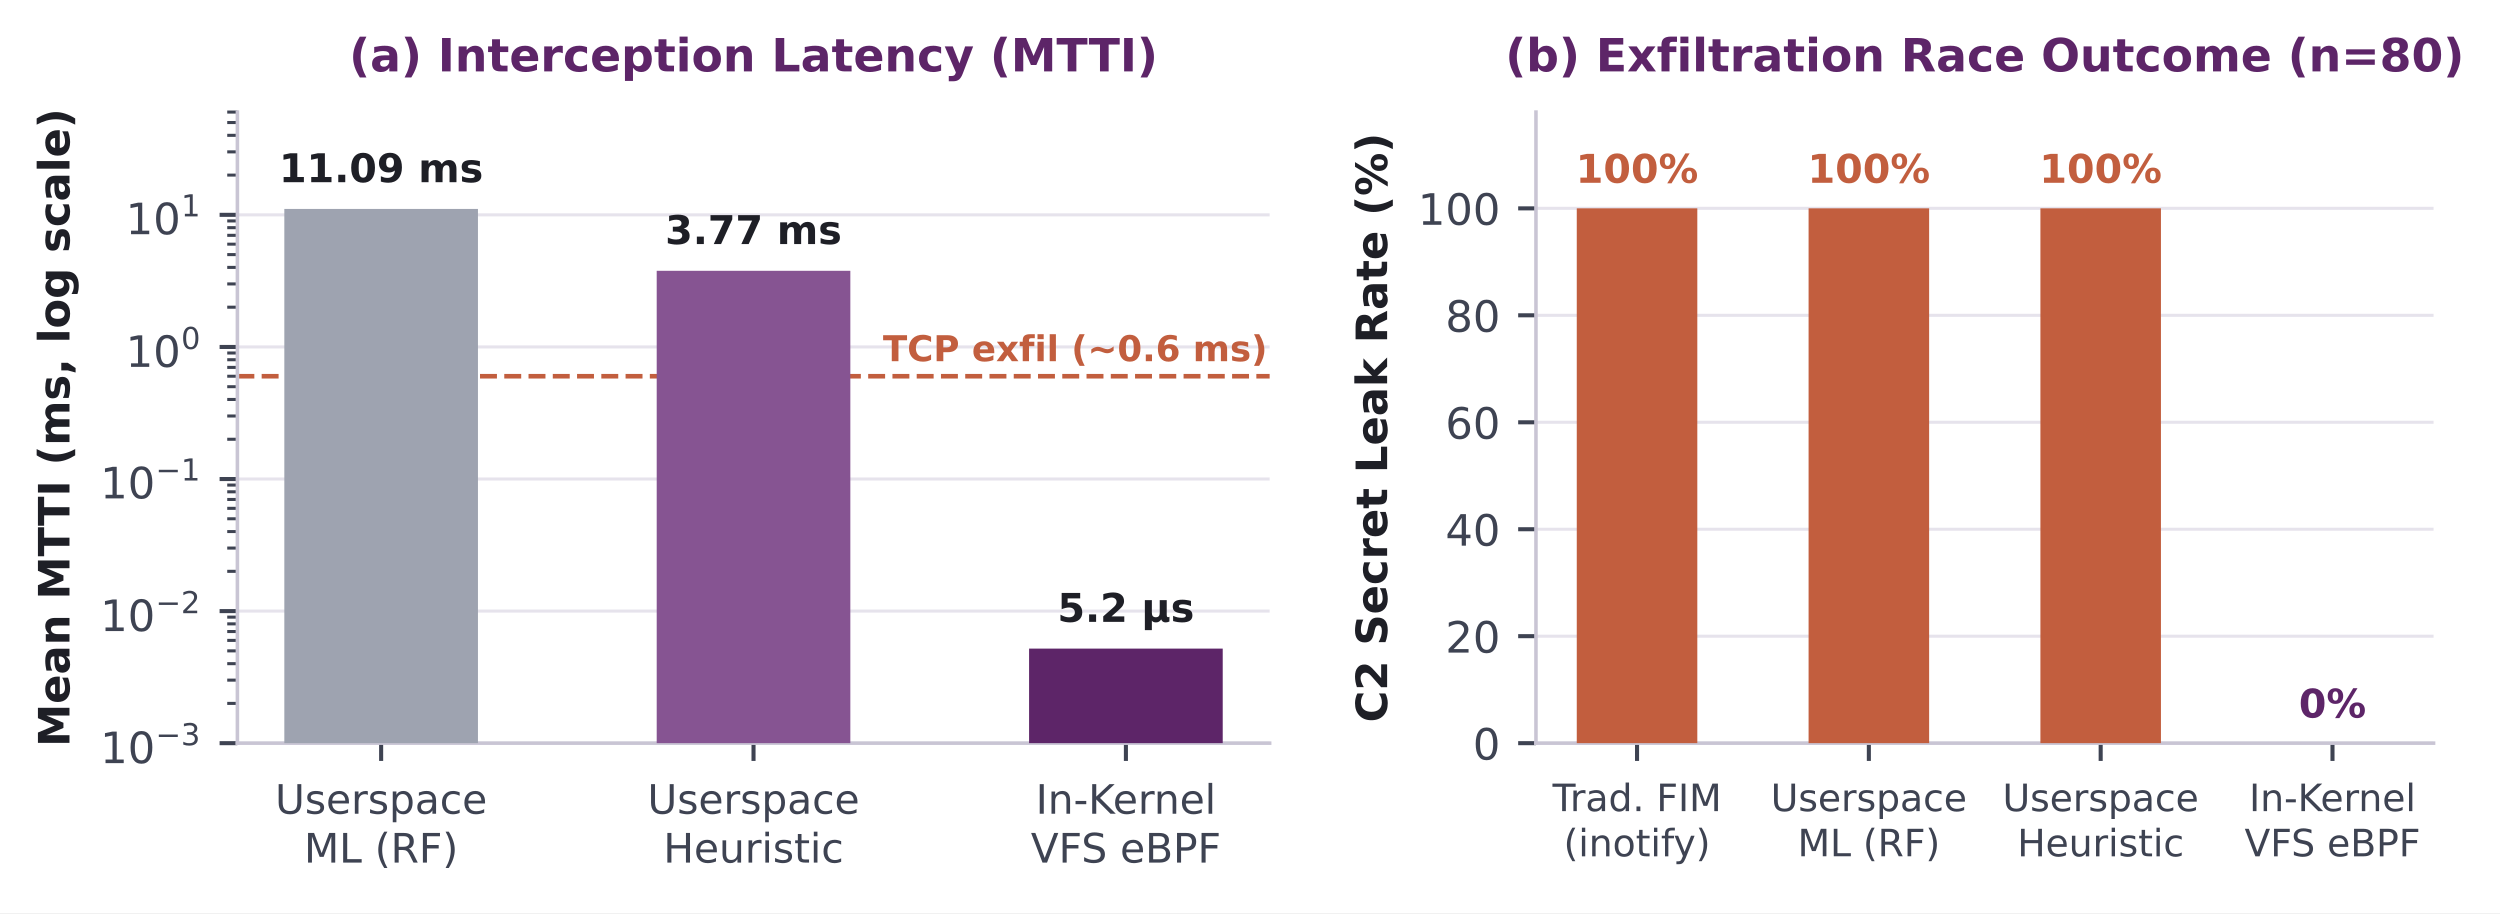
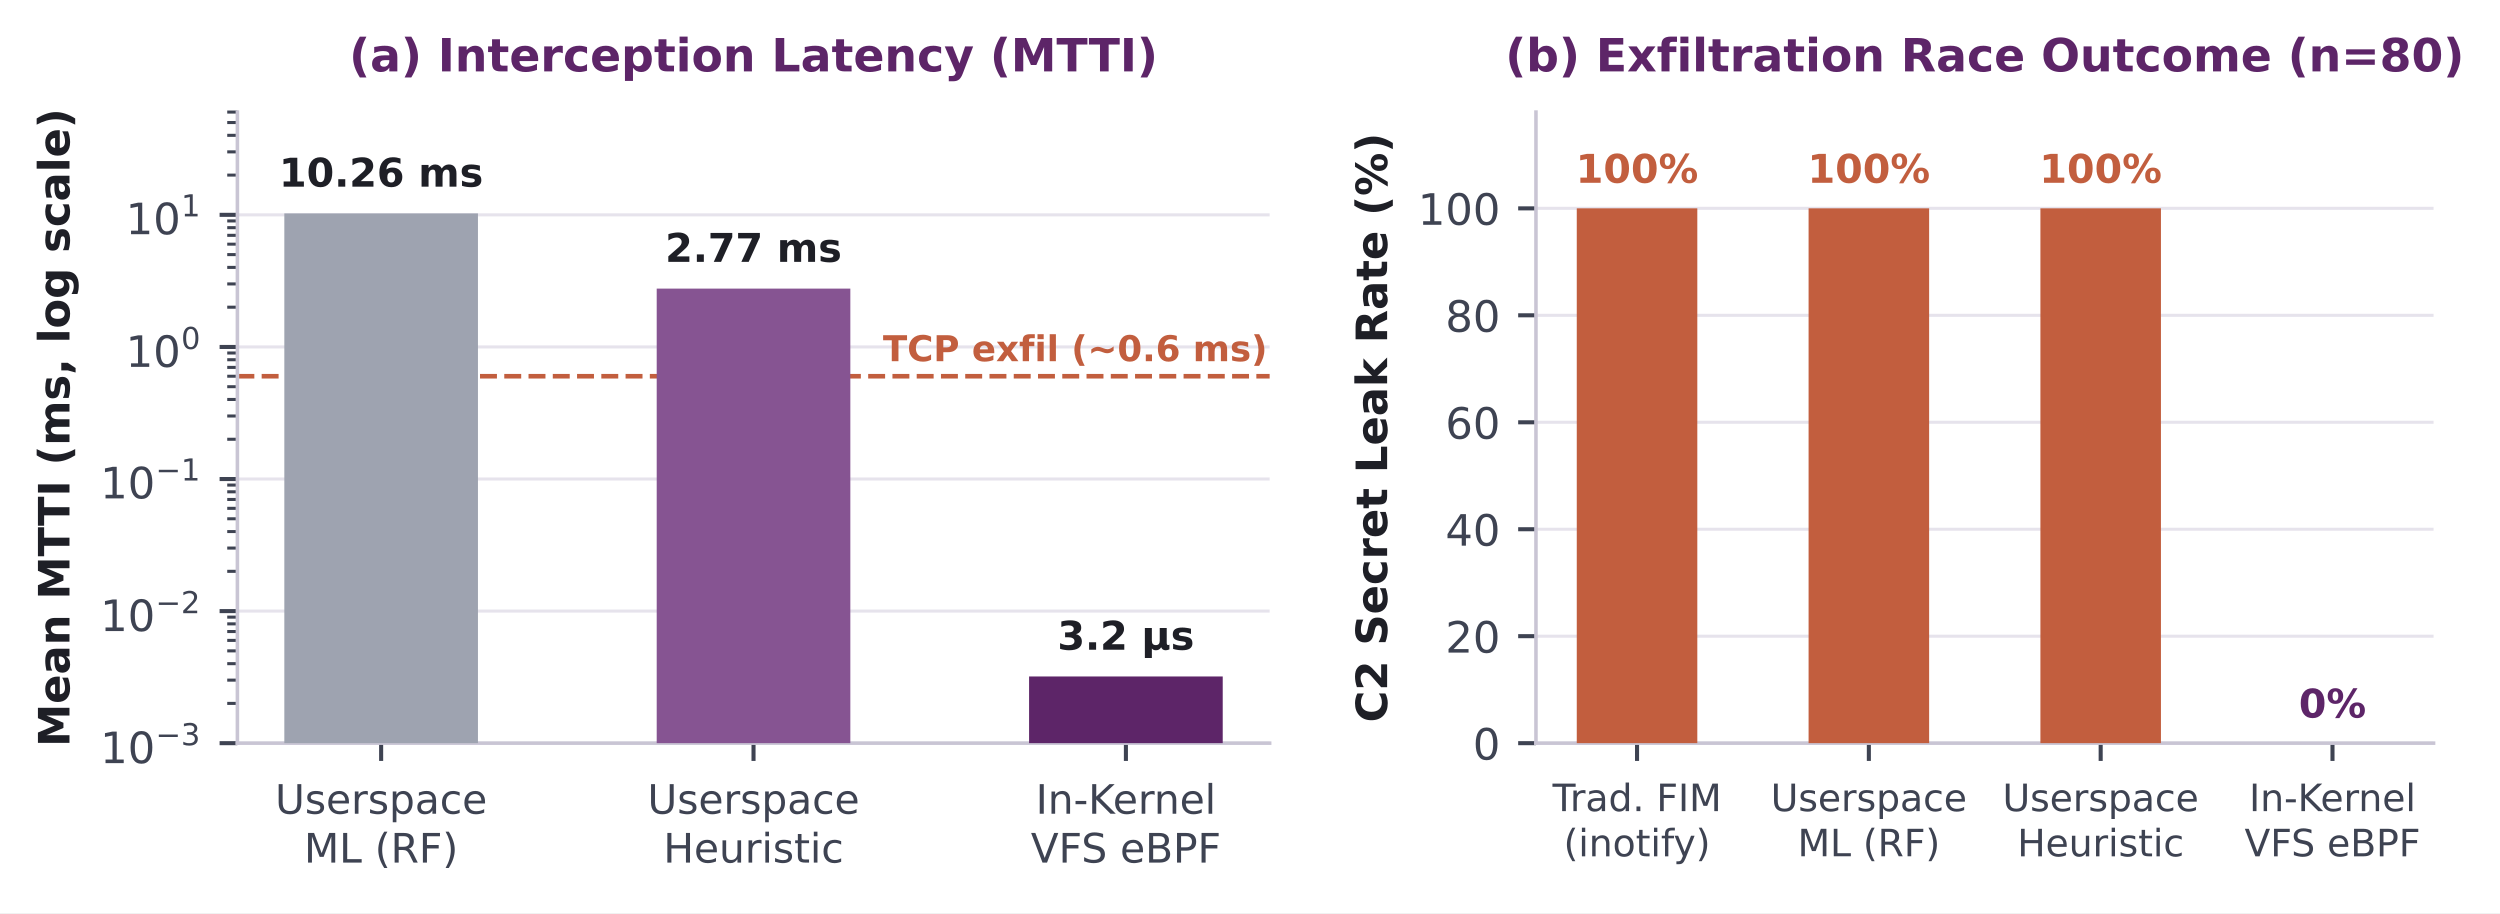
<svg xmlns="http://www.w3.org/2000/svg" xmlns:xlink="http://www.w3.org/1999/xlink" width="491.535pt" height="179.519pt" viewBox="0 0 491.535 179.519" version="1.1">
  <defs>
    <style type="text/css">*{stroke-linejoin: round; stroke-linecap: butt}</style>
  </defs>
  <g id="figure_1">
    <g id="patch_1">
      <path d="M -0 179.519  L 491.535 179.519  L 491.535 0  L -0 0  z " style="fill: #ffffff" />
    </g>
    <g id="axes_1">
      <g id="patch_2">
        <path d="M 46.676 146.115  L 249.63 146.115  L 249.63 22.039  L 46.676 22.039  z " style="fill: #ffffff" />
      </g>
      <g id="matplotlib.axis_1">
        <g id="xtick_1">
          <g id="line2d_1">
            <defs>
-               <path id="me26ea4a3df" d="M 0 0  L 0 3.5  " style="stroke: #3e4352; stroke-width: 0.8" />
+               <path id="m1c37a81f54" d="M 0 0  L 0 3.5  " style="stroke: #3e4352; stroke-width: 0.8" />
            </defs>
            <g>
-               <use xlink:href="#me26ea4a3df" x="74.937" y="146.115" style="fill: #3e4352; stroke: #3e4352; stroke-width: 0.8" />
+               <use xlink:href="#m1c37a81f54" x="74.937" y="146.115" style="fill: #3e4352; stroke: #3e4352; stroke-width: 0.8" />
            </g>
          </g>
          <g id="text_1">
            <text style="font-size: 8px; font-family: 'DejaVu Sans'; fill: #3e4352" transform="translate(54.08508 159.9944)">Userspace</text>
            <text style="font-size: 8px; font-family: 'DejaVu Sans'; fill: #3e4352" transform="translate(59.78446 169.5959)">ML (RF)</text>
          </g>
        </g>
        <g id="xtick_2">
          <g id="line2d_2">
            <g>
-               <use xlink:href="#me26ea4a3df" x="148.153" y="146.115" style="fill: #3e4352; stroke: #3e4352; stroke-width: 0.8" />
+               <use xlink:href="#m1c37a81f54" x="148.153" y="146.115" style="fill: #3e4352; stroke: #3e4352; stroke-width: 0.8" />
            </g>
          </g>
          <g id="text_2">
            <text style="font-size: 8px; font-family: 'DejaVu Sans'; fill: #3e4352" transform="translate(127.3009 159.9944)">Userspace</text>
            <text style="font-size: 8px; font-family: 'DejaVu Sans'; fill: #3e4352" transform="translate(130.4302 169.5966)">Heuristic</text>
          </g>
        </g>
        <g id="xtick_3">
          <g id="line2d_3">
            <g>
-               <use xlink:href="#me26ea4a3df" x="221.369" y="146.115" style="fill: #3e4352; stroke: #3e4352; stroke-width: 0.8" />
+               <use xlink:href="#m1c37a81f54" x="221.369" y="146.115" style="fill: #3e4352; stroke: #3e4352; stroke-width: 0.8" />
            </g>
          </g>
          <g id="text_3">
            <text style="font-size: 8px; font-family: 'DejaVu Sans'; fill: #3e4352" transform="translate(203.6435 159.995)">In-Kernel</text>
            <text style="font-size: 8px; font-family: 'DejaVu Sans'; fill: #3e4352" transform="translate(202.6729 169.5966)">VFS eBPF</text>
          </g>
        </g>
      </g>
      <g id="matplotlib.axis_2">
        <g id="ytick_1">
          <g id="line2d_4">
-             <path d="M 46.676 146.115  L 249.63 146.115  " clip-path="url(#p0a6e46127d)" style="fill: none; stroke: #e6e3ec; stroke-width: 0.6; stroke-linecap: square" />
+             <path d="M 46.676 146.115  L 249.63 146.115  " clip-path="url(#p69a0e4018b)" style="fill: none; stroke: #e6e3ec; stroke-width: 0.6; stroke-linecap: square" />
          </g>
          <g id="line2d_5">
            <defs>
-               <path id="m93974e4493" d="M 0 0  L -3.5 0  " style="stroke: #3e4352; stroke-width: 0.8" />
+               <path id="m535a4d85e0" d="M 0 0  L -3.5 0  " style="stroke: #3e4352; stroke-width: 0.8" />
            </defs>
            <g>
-               <use xlink:href="#m93974e4493" x="46.676" y="146.115" style="fill: #3e4352; stroke: #3e4352; stroke-width: 0.8" />
+               <use xlink:href="#m535a4d85e0" x="46.676" y="146.115" style="fill: #3e4352; stroke: #3e4352; stroke-width: 0.8" />
            </g>
          </g>
          <g id="text_4">
            <g style="fill: #3e4352" transform="translate(19.70066 150.1105)">
              <text>
                <tspan x="0" y="-0.071" style="font-size: 8.5px; font-family: 'DejaVu Sans'; fill: #3e4352">1</tspan>
                <tspan x="5.408" y="-0.071" style="font-size: 8.5px; font-family: 'DejaVu Sans'; fill: #3e4352">0</tspan>
                <tspan x="10.897" y="-3.581" style="font-size: 5.95px; font-family: 'DejaVu Sans'; fill: #3e4352">−</tspan>
                <tspan x="15.883" y="-3.581" style="font-size: 5.95px; font-family: 'DejaVu Sans'; fill: #3e4352">3</tspan>
              </text>
            </g>
          </g>
        </g>
        <g id="ytick_2">
          <g id="line2d_6">
-             <path d="M 46.676 120.148  L 249.63 120.148  " clip-path="url(#p0a6e46127d)" style="fill: none; stroke: #e6e3ec; stroke-width: 0.6; stroke-linecap: square" />
+             <path d="M 46.676 120.148  L 249.63 120.148  " clip-path="url(#p69a0e4018b)" style="fill: none; stroke: #e6e3ec; stroke-width: 0.6; stroke-linecap: square" />
          </g>
          <g id="line2d_7">
            <g>
-               <use xlink:href="#m93974e4493" x="46.676" y="120.148" style="fill: #3e4352; stroke: #3e4352; stroke-width: 0.8" />
+               <use xlink:href="#m535a4d85e0" x="46.676" y="120.148" style="fill: #3e4352; stroke: #3e4352; stroke-width: 0.8" />
            </g>
          </g>
          <g id="text_5">
            <g style="fill: #3e4352" transform="translate(19.70066 124.1429)">
              <text>
                <tspan x="0" y="-0.071" style="font-size: 8.5px; font-family: 'DejaVu Sans'; fill: #3e4352">1</tspan>
                <tspan x="5.408" y="-0.071" style="font-size: 8.5px; font-family: 'DejaVu Sans'; fill: #3e4352">0</tspan>
                <tspan x="10.897" y="-3.581" style="font-size: 5.95px; font-family: 'DejaVu Sans'; fill: #3e4352">−</tspan>
                <tspan x="15.883" y="-3.581" style="font-size: 5.95px; font-family: 'DejaVu Sans'; fill: #3e4352">2</tspan>
              </text>
            </g>
          </g>
        </g>
        <g id="ytick_3">
          <g id="line2d_8">
-             <path d="M 46.676 94.18  L 249.63 94.18  " clip-path="url(#p0a6e46127d)" style="fill: none; stroke: #e6e3ec; stroke-width: 0.6; stroke-linecap: square" />
+             <path d="M 46.676 94.18  L 249.63 94.18  " clip-path="url(#p69a0e4018b)" style="fill: none; stroke: #e6e3ec; stroke-width: 0.6; stroke-linecap: square" />
          </g>
          <g id="line2d_9">
            <g>
-               <use xlink:href="#m93974e4493" x="46.676" y="94.18" style="fill: #3e4352; stroke: #3e4352; stroke-width: 0.8" />
+               <use xlink:href="#m535a4d85e0" x="46.676" y="94.18" style="fill: #3e4352; stroke: #3e4352; stroke-width: 0.8" />
            </g>
          </g>
          <g id="text_6">
            <g style="fill: #3e4352" transform="translate(19.70066 98.13287)">
              <text>
                <tspan x="0" y="-0.147" style="font-size: 8.5px; font-family: 'DejaVu Sans'; fill: #3e4352">1</tspan>
                <tspan x="5.408" y="-0.147" style="font-size: 8.5px; font-family: 'DejaVu Sans'; fill: #3e4352">0</tspan>
                <tspan x="10.897" y="-3.658" style="font-size: 5.95px; font-family: 'DejaVu Sans'; fill: #3e4352">−</tspan>
                <tspan x="15.883" y="-3.658" style="font-size: 5.95px; font-family: 'DejaVu Sans'; fill: #3e4352">1</tspan>
              </text>
            </g>
          </g>
        </g>
        <g id="ytick_4">
          <g id="line2d_10">
-             <path d="M 46.676 68.213  L 249.63 68.213  " clip-path="url(#p0a6e46127d)" style="fill: none; stroke: #e6e3ec; stroke-width: 0.6; stroke-linecap: square" />
+             <path d="M 46.676 68.213  L 249.63 68.213  " clip-path="url(#p69a0e4018b)" style="fill: none; stroke: #e6e3ec; stroke-width: 0.6; stroke-linecap: square" />
          </g>
          <g id="line2d_11">
            <g>
-               <use xlink:href="#m93974e4493" x="46.676" y="68.213" style="fill: #3e4352; stroke: #3e4352; stroke-width: 0.8" />
+               <use xlink:href="#m535a4d85e0" x="46.676" y="68.213" style="fill: #3e4352; stroke: #3e4352; stroke-width: 0.8" />
            </g>
          </g>
          <g id="text_7">
            <g style="fill: #3e4352" transform="translate(24.71566 72.20782)">
              <text>
                <tspan x="0" y="-0.071" style="font-size: 8.5px; font-family: 'DejaVu Sans'; fill: #3e4352">1</tspan>
                <tspan x="5.408" y="-0.071" style="font-size: 8.5px; font-family: 'DejaVu Sans'; fill: #3e4352">0</tspan>
                <tspan x="10.897" y="-3.581" style="font-size: 5.95px; font-family: 'DejaVu Sans'; fill: #3e4352">0</tspan>
              </text>
            </g>
          </g>
        </g>
        <g id="ytick_5">
          <g id="line2d_12">
-             <path d="M 46.676 42.245  L 249.63 42.245  " clip-path="url(#p0a6e46127d)" style="fill: none; stroke: #e6e3ec; stroke-width: 0.6; stroke-linecap: square" />
+             <path d="M 46.676 42.245  L 249.63 42.245  " clip-path="url(#p69a0e4018b)" style="fill: none; stroke: #e6e3ec; stroke-width: 0.6; stroke-linecap: square" />
          </g>
          <g id="line2d_13">
            <g>
-               <use xlink:href="#m93974e4493" x="46.676" y="42.245" style="fill: #3e4352; stroke: #3e4352; stroke-width: 0.8" />
+               <use xlink:href="#m535a4d85e0" x="46.676" y="42.245" style="fill: #3e4352; stroke: #3e4352; stroke-width: 0.8" />
            </g>
          </g>
          <g id="text_8">
            <g style="fill: #3e4352" transform="translate(24.71566 46.19777)">
              <text>
                <tspan x="0" y="-0.147" style="font-size: 8.5px; font-family: 'DejaVu Sans'; fill: #3e4352">1</tspan>
                <tspan x="5.408" y="-0.147" style="font-size: 8.5px; font-family: 'DejaVu Sans'; fill: #3e4352">0</tspan>
                <tspan x="10.897" y="-3.658" style="font-size: 5.95px; font-family: 'DejaVu Sans'; fill: #3e4352">1</tspan>
              </text>
            </g>
          </g>
        </g>
        <g id="ytick_6">
          <g id="line2d_14">
            <defs>
-               <path id="m94778bf6dc" d="M 0 0  L -2 0  " style="stroke: #3e4352; stroke-width: 0.6" />
+               <path id="mda126b63cf" d="M 0 0  L -2 0  " style="stroke: #3e4352; stroke-width: 0.6" />
            </defs>
            <g>
-               <use xlink:href="#m94778bf6dc" x="46.676" y="138.298" style="fill: #3e4352; stroke: #3e4352; stroke-width: 0.6" />
+               <use xlink:href="#mda126b63cf" x="46.676" y="138.298" style="fill: #3e4352; stroke: #3e4352; stroke-width: 0.6" />
            </g>
          </g>
        </g>
        <g id="ytick_7">
          <g id="line2d_15">
            <g>
-               <use xlink:href="#m94778bf6dc" x="46.676" y="133.726" style="fill: #3e4352; stroke: #3e4352; stroke-width: 0.6" />
+               <use xlink:href="#mda126b63cf" x="46.676" y="133.726" style="fill: #3e4352; stroke: #3e4352; stroke-width: 0.6" />
            </g>
          </g>
        </g>
        <g id="ytick_8">
          <g id="line2d_16">
            <g>
-               <use xlink:href="#m94778bf6dc" x="46.676" y="130.481" style="fill: #3e4352; stroke: #3e4352; stroke-width: 0.6" />
+               <use xlink:href="#mda126b63cf" x="46.676" y="130.481" style="fill: #3e4352; stroke: #3e4352; stroke-width: 0.6" />
            </g>
          </g>
        </g>
        <g id="ytick_9">
          <g id="line2d_17">
            <g>
-               <use xlink:href="#m94778bf6dc" x="46.676" y="127.965" style="fill: #3e4352; stroke: #3e4352; stroke-width: 0.6" />
+               <use xlink:href="#mda126b63cf" x="46.676" y="127.965" style="fill: #3e4352; stroke: #3e4352; stroke-width: 0.6" />
            </g>
          </g>
        </g>
        <g id="ytick_10">
          <g id="line2d_18">
            <g>
-               <use xlink:href="#m94778bf6dc" x="46.676" y="125.909" style="fill: #3e4352; stroke: #3e4352; stroke-width: 0.6" />
+               <use xlink:href="#mda126b63cf" x="46.676" y="125.909" style="fill: #3e4352; stroke: #3e4352; stroke-width: 0.6" />
            </g>
          </g>
        </g>
        <g id="ytick_11">
          <g id="line2d_19">
            <g>
-               <use xlink:href="#m94778bf6dc" x="46.676" y="124.17" style="fill: #3e4352; stroke: #3e4352; stroke-width: 0.6" />
+               <use xlink:href="#mda126b63cf" x="46.676" y="124.17" style="fill: #3e4352; stroke: #3e4352; stroke-width: 0.6" />
            </g>
          </g>
        </g>
        <g id="ytick_12">
          <g id="line2d_20">
            <g>
-               <use xlink:href="#m94778bf6dc" x="46.676" y="122.664" style="fill: #3e4352; stroke: #3e4352; stroke-width: 0.6" />
+               <use xlink:href="#mda126b63cf" x="46.676" y="122.664" style="fill: #3e4352; stroke: #3e4352; stroke-width: 0.6" />
            </g>
          </g>
        </g>
        <g id="ytick_13">
          <g id="line2d_21">
            <g>
-               <use xlink:href="#m94778bf6dc" x="46.676" y="121.336" style="fill: #3e4352; stroke: #3e4352; stroke-width: 0.6" />
+               <use xlink:href="#mda126b63cf" x="46.676" y="121.336" style="fill: #3e4352; stroke: #3e4352; stroke-width: 0.6" />
            </g>
          </g>
        </g>
        <g id="ytick_14">
          <g id="line2d_22">
            <g>
-               <use xlink:href="#m94778bf6dc" x="46.676" y="112.331" style="fill: #3e4352; stroke: #3e4352; stroke-width: 0.6" />
+               <use xlink:href="#mda126b63cf" x="46.676" y="112.331" style="fill: #3e4352; stroke: #3e4352; stroke-width: 0.6" />
            </g>
          </g>
        </g>
        <g id="ytick_15">
          <g id="line2d_23">
            <g>
-               <use xlink:href="#m94778bf6dc" x="46.676" y="107.758" style="fill: #3e4352; stroke: #3e4352; stroke-width: 0.6" />
+               <use xlink:href="#mda126b63cf" x="46.676" y="107.758" style="fill: #3e4352; stroke: #3e4352; stroke-width: 0.6" />
            </g>
          </g>
        </g>
        <g id="ytick_16">
          <g id="line2d_24">
            <g>
-               <use xlink:href="#m94778bf6dc" x="46.676" y="104.514" style="fill: #3e4352; stroke: #3e4352; stroke-width: 0.6" />
+               <use xlink:href="#mda126b63cf" x="46.676" y="104.514" style="fill: #3e4352; stroke: #3e4352; stroke-width: 0.6" />
            </g>
          </g>
        </g>
        <g id="ytick_17">
          <g id="line2d_25">
            <g>
-               <use xlink:href="#m94778bf6dc" x="46.676" y="101.997" style="fill: #3e4352; stroke: #3e4352; stroke-width: 0.6" />
+               <use xlink:href="#mda126b63cf" x="46.676" y="101.997" style="fill: #3e4352; stroke: #3e4352; stroke-width: 0.6" />
            </g>
          </g>
        </g>
        <g id="ytick_18">
          <g id="line2d_26">
            <g>
-               <use xlink:href="#m94778bf6dc" x="46.676" y="99.941" style="fill: #3e4352; stroke: #3e4352; stroke-width: 0.6" />
+               <use xlink:href="#mda126b63cf" x="46.676" y="99.941" style="fill: #3e4352; stroke: #3e4352; stroke-width: 0.6" />
            </g>
          </g>
        </g>
        <g id="ytick_19">
          <g id="line2d_27">
            <g>
-               <use xlink:href="#m94778bf6dc" x="46.676" y="98.203" style="fill: #3e4352; stroke: #3e4352; stroke-width: 0.6" />
+               <use xlink:href="#mda126b63cf" x="46.676" y="98.203" style="fill: #3e4352; stroke: #3e4352; stroke-width: 0.6" />
            </g>
          </g>
        </g>
        <g id="ytick_20">
          <g id="line2d_28">
            <g>
-               <use xlink:href="#m94778bf6dc" x="46.676" y="96.697" style="fill: #3e4352; stroke: #3e4352; stroke-width: 0.6" />
+               <use xlink:href="#mda126b63cf" x="46.676" y="96.697" style="fill: #3e4352; stroke: #3e4352; stroke-width: 0.6" />
            </g>
          </g>
        </g>
        <g id="ytick_21">
          <g id="line2d_29">
            <g>
-               <use xlink:href="#m94778bf6dc" x="46.676" y="95.369" style="fill: #3e4352; stroke: #3e4352; stroke-width: 0.6" />
+               <use xlink:href="#mda126b63cf" x="46.676" y="95.369" style="fill: #3e4352; stroke: #3e4352; stroke-width: 0.6" />
            </g>
          </g>
        </g>
        <g id="ytick_22">
          <g id="line2d_30">
            <g>
-               <use xlink:href="#m94778bf6dc" x="46.676" y="86.363" style="fill: #3e4352; stroke: #3e4352; stroke-width: 0.6" />
+               <use xlink:href="#mda126b63cf" x="46.676" y="86.363" style="fill: #3e4352; stroke: #3e4352; stroke-width: 0.6" />
            </g>
          </g>
        </g>
        <g id="ytick_23">
          <g id="line2d_31">
            <g>
-               <use xlink:href="#m94778bf6dc" x="46.676" y="81.791" style="fill: #3e4352; stroke: #3e4352; stroke-width: 0.6" />
+               <use xlink:href="#mda126b63cf" x="46.676" y="81.791" style="fill: #3e4352; stroke: #3e4352; stroke-width: 0.6" />
            </g>
          </g>
        </g>
        <g id="ytick_24">
          <g id="line2d_32">
            <g>
-               <use xlink:href="#m94778bf6dc" x="46.676" y="78.546" style="fill: #3e4352; stroke: #3e4352; stroke-width: 0.6" />
+               <use xlink:href="#mda126b63cf" x="46.676" y="78.546" style="fill: #3e4352; stroke: #3e4352; stroke-width: 0.6" />
            </g>
          </g>
        </g>
        <g id="ytick_25">
          <g id="line2d_33">
            <g>
-               <use xlink:href="#m94778bf6dc" x="46.676" y="76.03" style="fill: #3e4352; stroke: #3e4352; stroke-width: 0.6" />
+               <use xlink:href="#mda126b63cf" x="46.676" y="76.03" style="fill: #3e4352; stroke: #3e4352; stroke-width: 0.6" />
            </g>
          </g>
        </g>
        <g id="ytick_26">
          <g id="line2d_34">
            <g>
-               <use xlink:href="#m94778bf6dc" x="46.676" y="73.974" style="fill: #3e4352; stroke: #3e4352; stroke-width: 0.6" />
+               <use xlink:href="#mda126b63cf" x="46.676" y="73.974" style="fill: #3e4352; stroke: #3e4352; stroke-width: 0.6" />
            </g>
          </g>
        </g>
        <g id="ytick_27">
          <g id="line2d_35">
            <g>
-               <use xlink:href="#m94778bf6dc" x="46.676" y="72.235" style="fill: #3e4352; stroke: #3e4352; stroke-width: 0.6" />
+               <use xlink:href="#mda126b63cf" x="46.676" y="72.235" style="fill: #3e4352; stroke: #3e4352; stroke-width: 0.6" />
            </g>
          </g>
        </g>
        <g id="ytick_28">
          <g id="line2d_36">
            <g>
-               <use xlink:href="#m94778bf6dc" x="46.676" y="70.729" style="fill: #3e4352; stroke: #3e4352; stroke-width: 0.6" />
+               <use xlink:href="#mda126b63cf" x="46.676" y="70.729" style="fill: #3e4352; stroke: #3e4352; stroke-width: 0.6" />
            </g>
          </g>
        </g>
        <g id="ytick_29">
          <g id="line2d_37">
            <g>
-               <use xlink:href="#m94778bf6dc" x="46.676" y="69.401" style="fill: #3e4352; stroke: #3e4352; stroke-width: 0.6" />
+               <use xlink:href="#mda126b63cf" x="46.676" y="69.401" style="fill: #3e4352; stroke: #3e4352; stroke-width: 0.6" />
            </g>
          </g>
        </g>
        <g id="ytick_30">
          <g id="line2d_38">
            <g>
-               <use xlink:href="#m94778bf6dc" x="46.676" y="60.396" style="fill: #3e4352; stroke: #3e4352; stroke-width: 0.6" />
+               <use xlink:href="#mda126b63cf" x="46.676" y="60.396" style="fill: #3e4352; stroke: #3e4352; stroke-width: 0.6" />
            </g>
          </g>
        </g>
        <g id="ytick_31">
          <g id="line2d_39">
            <g>
-               <use xlink:href="#m94778bf6dc" x="46.676" y="55.823" style="fill: #3e4352; stroke: #3e4352; stroke-width: 0.6" />
+               <use xlink:href="#mda126b63cf" x="46.676" y="55.823" style="fill: #3e4352; stroke: #3e4352; stroke-width: 0.6" />
            </g>
          </g>
        </g>
        <g id="ytick_32">
          <g id="line2d_40">
            <g>
-               <use xlink:href="#m94778bf6dc" x="46.676" y="52.579" style="fill: #3e4352; stroke: #3e4352; stroke-width: 0.6" />
+               <use xlink:href="#mda126b63cf" x="46.676" y="52.579" style="fill: #3e4352; stroke: #3e4352; stroke-width: 0.6" />
            </g>
          </g>
        </g>
        <g id="ytick_33">
          <g id="line2d_41">
            <g>
-               <use xlink:href="#m94778bf6dc" x="46.676" y="50.062" style="fill: #3e4352; stroke: #3e4352; stroke-width: 0.6" />
+               <use xlink:href="#mda126b63cf" x="46.676" y="50.062" style="fill: #3e4352; stroke: #3e4352; stroke-width: 0.6" />
            </g>
          </g>
        </g>
        <g id="ytick_34">
          <g id="line2d_42">
            <g>
-               <use xlink:href="#m94778bf6dc" x="46.676" y="48.006" style="fill: #3e4352; stroke: #3e4352; stroke-width: 0.6" />
+               <use xlink:href="#mda126b63cf" x="46.676" y="48.006" style="fill: #3e4352; stroke: #3e4352; stroke-width: 0.6" />
            </g>
          </g>
        </g>
        <g id="ytick_35">
          <g id="line2d_43">
            <g>
-               <use xlink:href="#m94778bf6dc" x="46.676" y="46.268" style="fill: #3e4352; stroke: #3e4352; stroke-width: 0.6" />
+               <use xlink:href="#mda126b63cf" x="46.676" y="46.268" style="fill: #3e4352; stroke: #3e4352; stroke-width: 0.6" />
            </g>
          </g>
        </g>
        <g id="ytick_36">
          <g id="line2d_44">
            <g>
-               <use xlink:href="#m94778bf6dc" x="46.676" y="44.762" style="fill: #3e4352; stroke: #3e4352; stroke-width: 0.6" />
+               <use xlink:href="#mda126b63cf" x="46.676" y="44.762" style="fill: #3e4352; stroke: #3e4352; stroke-width: 0.6" />
            </g>
          </g>
        </g>
        <g id="ytick_37">
          <g id="line2d_45">
            <g>
-               <use xlink:href="#m94778bf6dc" x="46.676" y="43.433" style="fill: #3e4352; stroke: #3e4352; stroke-width: 0.6" />
+               <use xlink:href="#mda126b63cf" x="46.676" y="43.433" style="fill: #3e4352; stroke: #3e4352; stroke-width: 0.6" />
            </g>
          </g>
        </g>
        <g id="ytick_38">
          <g id="line2d_46">
            <g>
-               <use xlink:href="#m94778bf6dc" x="46.676" y="34.428" style="fill: #3e4352; stroke: #3e4352; stroke-width: 0.6" />
+               <use xlink:href="#mda126b63cf" x="46.676" y="34.428" style="fill: #3e4352; stroke: #3e4352; stroke-width: 0.6" />
            </g>
          </g>
        </g>
        <g id="ytick_39">
          <g id="line2d_47">
            <g>
-               <use xlink:href="#m94778bf6dc" x="46.676" y="29.856" style="fill: #3e4352; stroke: #3e4352; stroke-width: 0.6" />
+               <use xlink:href="#mda126b63cf" x="46.676" y="29.856" style="fill: #3e4352; stroke: #3e4352; stroke-width: 0.6" />
            </g>
          </g>
        </g>
        <g id="ytick_40">
          <g id="line2d_48">
            <g>
-               <use xlink:href="#m94778bf6dc" x="46.676" y="26.611" style="fill: #3e4352; stroke: #3e4352; stroke-width: 0.6" />
+               <use xlink:href="#mda126b63cf" x="46.676" y="26.611" style="fill: #3e4352; stroke: #3e4352; stroke-width: 0.6" />
            </g>
          </g>
        </g>
        <g id="ytick_41">
          <g id="line2d_49">
            <g>
-               <use xlink:href="#m94778bf6dc" x="46.676" y="24.095" style="fill: #3e4352; stroke: #3e4352; stroke-width: 0.6" />
+               <use xlink:href="#mda126b63cf" x="46.676" y="24.095" style="fill: #3e4352; stroke: #3e4352; stroke-width: 0.6" />
            </g>
          </g>
        </g>
        <g id="ytick_42">
          <g id="line2d_50">
            <g>
-               <use xlink:href="#m94778bf6dc" x="46.676" y="22.039" style="fill: #3e4352; stroke: #3e4352; stroke-width: 0.6" />
+               <use xlink:href="#mda126b63cf" x="46.676" y="22.039" style="fill: #3e4352; stroke: #3e4352; stroke-width: 0.6" />
            </g>
          </g>
        </g>
        <g id="text_9">
          <text style="font-weight: 700; font-size: 8.5px; font-family: 'DejaVu Sans'; text-anchor: middle; fill: #1e1f26" x="13.659" y="84.077" transform="rotate(-90 13.65867 84.07703)">Mean MTTI (ms, log scale)</text>
        </g>
      </g>
      <g id="line2d_51">
-         <path d="M 46.676 73.974  L 249.63 73.974  " clip-path="url(#p0a6e46127d)" style="fill: none; stroke-dasharray: 3.33,1.44; stroke-dashoffset: 0; stroke: #c25e3e; stroke-width: 0.9" />
+         <path d="M 46.676 73.974  L 249.63 73.974  " clip-path="url(#p69a0e4018b)" style="fill: none; stroke-dasharray: 3.33,1.44; stroke-dashoffset: 0; stroke: #c25e3e; stroke-width: 0.9" />
      </g>
      <g id="patch_3">
        <path d="M 46.676 146.115  L 46.676 22.039  " style="fill: none; stroke: #c9c5d4; stroke-width: 0.7; stroke-linejoin: miter; stroke-linecap: square" />
      </g>
      <g id="patch_4">
        <path d="M 46.676 146.115  L 249.63 146.115  " style="fill: none; stroke: #c9c5d4; stroke-width: 0.7; stroke-linejoin: miter; stroke-linecap: square" />
      </g>
      <g id="patch_5">
-         <path d="M 55.901 26035.761  L 93.973 26035.761  L 93.973 41.079  L 55.901 41.079  z " clip-path="url(#p0a6e46127d)" style="fill: #9ea3b0" />
+         <path d="M 55.901 26035.761  L 93.973 26035.761  L 93.973 41.957  L 55.901 41.957  z " clip-path="url(#p69a0e4018b)" style="fill: #9ea3b0" />
      </g>
      <g id="patch_6">
-         <path d="M 129.117 26035.761  L 167.189 26035.761  L 167.189 53.244  L 129.117 53.244  z " clip-path="url(#p0a6e46127d)" style="fill: #865492" />
+         <path d="M 129.117 26035.761  L 167.189 26035.761  L 167.189 56.741  L 129.117 56.741  z " clip-path="url(#p69a0e4018b)" style="fill: #865492" />
      </g>
      <g id="patch_7">
-         <path d="M 202.332 26035.761  L 240.405 26035.761  L 240.405 127.523  L 202.332 127.523  z " clip-path="url(#p0a6e46127d)" style="fill: #5d2568" />
+         <path d="M 202.332 26035.761  L 240.405 26035.761  L 240.405 132.998  L 202.332 132.998  z " clip-path="url(#p69a0e4018b)" style="fill: #5d2568" />
      </g>
      <g id="text_10">
        <text style="font-weight: 700; font-size: 7px; font-family: 'DejaVu Sans'; text-anchor: end; fill: #c25e3e" x="249.191" y="71.015" transform="rotate(-0 249.1905 71.01486)">TCP exfil (~0.6 ms)</text>
      </g>
      <g id="text_11">
-         <text style="font-weight: 700; font-size: 7.8px; font-family: 'DejaVu Sans'; text-anchor: middle; fill: #1e1f26" x="74.937" y="35.821" transform="rotate(-0 74.93696 35.82115)">11.09 ms</text>
+         <text style="font-weight: 700; font-size: 7.8px; font-family: 'DejaVu Sans'; text-anchor: middle; fill: #1e1f26" x="74.937" y="36.699" transform="rotate(-0 74.93696 36.69918)">10.26 ms</text>
      </g>
      <g id="text_12">
-         <text style="font-weight: 700; font-size: 7.8px; font-family: 'DejaVu Sans'; text-anchor: middle; fill: #1e1f26" x="148.153" y="47.986" transform="rotate(-0 148.1527 47.98598)">3.77 ms</text>
+         <text style="font-weight: 700; font-size: 7.8px; font-family: 'DejaVu Sans'; text-anchor: middle; fill: #1e1f26" x="148.153" y="51.483" transform="rotate(-0 148.1527 51.48318)">2.77 ms</text>
      </g>
      <g id="text_13">
-         <text style="font-weight: 700; font-size: 7.8px; font-family: 'DejaVu Sans'; text-anchor: middle; fill: #1e1f26" x="221.369" y="122.264" transform="rotate(-0 221.3685 122.2643)">5.2 µs</text>
+         <text style="font-weight: 700; font-size: 7.8px; font-family: 'DejaVu Sans'; text-anchor: middle; fill: #1e1f26" x="221.369" y="127.74" transform="rotate(-0 221.3685 127.7397)">3.2 µs</text>
      </g>
      <g id="text_14">
        <text style="font-weight: 700; font-size: 9px; font-family: 'DejaVu Sans'; text-anchor: middle; fill: #5d2568" x="148.153" y="14.039" transform="rotate(-0 148.1527 14.03859)">(a) Interception Latency (MTTI)</text>
      </g>
    </g>
    <g id="axes_2">
      <g id="patch_8">
        <path d="M 301.992 146.115  L 478.474 146.115  L 478.474 22.039  L 301.992 22.039  z " style="fill: #ffffff" />
      </g>
      <g id="matplotlib.axis_3">
        <g id="xtick_4">
          <g id="line2d_52">
            <g>
-               <use xlink:href="#me26ea4a3df" x="321.864" y="146.115" style="fill: #3e4352; stroke: #3e4352; stroke-width: 0.8" />
+               <use xlink:href="#m1c37a81f54" x="321.864" y="146.115" style="fill: #3e4352; stroke: #3e4352; stroke-width: 0.8" />
            </g>
          </g>
          <g id="text_15">
            <text style="font-size: 7.4px; font-family: 'DejaVu Sans'; fill: #3e4352" transform="translate(305.2472 159.479)">Trad. FIM</text>
            <text style="font-size: 7.4px; font-family: 'DejaVu Sans'; fill: #3e4352" transform="translate(307.4342 168.3611)">(inotify)</text>
          </g>
        </g>
        <g id="xtick_5">
          <g id="line2d_53">
            <g>
-               <use xlink:href="#me26ea4a3df" x="367.443" y="146.115" style="fill: #3e4352; stroke: #3e4352; stroke-width: 0.8" />
+               <use xlink:href="#m1c37a81f54" x="367.443" y="146.115" style="fill: #3e4352; stroke: #3e4352; stroke-width: 0.8" />
            </g>
          </g>
          <g id="text_16">
            <text style="font-size: 7.4px; font-family: 'DejaVu Sans'; fill: #3e4352" transform="translate(348.1553 159.4785)">Userspace</text>
            <text style="font-size: 7.4px; font-family: 'DejaVu Sans'; fill: #3e4352" transform="translate(353.4272 168.3599)">ML (RF)</text>
          </g>
        </g>
        <g id="xtick_6">
          <g id="line2d_54">
            <g>
-               <use xlink:href="#me26ea4a3df" x="413.022" y="146.115" style="fill: #3e4352; stroke: #3e4352; stroke-width: 0.8" />
+               <use xlink:href="#m1c37a81f54" x="413.022" y="146.115" style="fill: #3e4352; stroke: #3e4352; stroke-width: 0.8" />
            </g>
          </g>
          <g id="text_17">
            <text style="font-size: 7.4px; font-family: 'DejaVu Sans'; fill: #3e4352" transform="translate(393.7343 159.4785)">Userspace</text>
            <text style="font-size: 7.4px; font-family: 'DejaVu Sans'; fill: #3e4352" transform="translate(396.6289 168.3605)">Heuristic</text>
          </g>
        </g>
        <g id="xtick_7">
          <g id="line2d_55">
            <g>
-               <use xlink:href="#me26ea4a3df" x="458.601" y="146.115" style="fill: #3e4352; stroke: #3e4352; stroke-width: 0.8" />
+               <use xlink:href="#m1c37a81f54" x="458.601" y="146.115" style="fill: #3e4352; stroke: #3e4352; stroke-width: 0.8" />
            </g>
          </g>
          <g id="text_18">
            <text style="font-size: 7.4px; font-family: 'DejaVu Sans'; fill: #3e4352" transform="translate(442.2056 159.479)">In-Kernel</text>
            <text style="font-size: 7.4px; font-family: 'DejaVu Sans'; fill: #3e4352" transform="translate(441.3078 168.3605)">VFS eBPF</text>
          </g>
        </g>
      </g>
      <g id="matplotlib.axis_4">
        <g id="ytick_43">
          <g id="line2d_56">
-             <path d="M 301.992 146.115  L 478.474 146.115  " clip-path="url(#p5fd85ec082)" style="fill: none; stroke: #e6e3ec; stroke-width: 0.6; stroke-linecap: square" />
+             <path d="M 301.992 146.115  L 478.474 146.115  " clip-path="url(#p300bff9e97)" style="fill: none; stroke: #e6e3ec; stroke-width: 0.6; stroke-linecap: square" />
          </g>
          <g id="line2d_57">
            <g>
-               <use xlink:href="#m93974e4493" x="301.992" y="146.115" style="fill: #3e4352; stroke: #3e4352; stroke-width: 0.8" />
+               <use xlink:href="#m535a4d85e0" x="301.992" y="146.115" style="fill: #3e4352; stroke: #3e4352; stroke-width: 0.8" />
            </g>
          </g>
          <g id="text_19">
            <text style="font-size: 8.5px; font-family: 'DejaVu Sans'; text-anchor: end; fill: #3e4352" x="294.992" y="149.344" transform="rotate(-0 294.9918 149.3445)">0</text>
          </g>
        </g>
        <g id="ytick_44">
          <g id="line2d_58">
-             <path d="M 301.992 125.085  L 478.474 125.085  " clip-path="url(#p5fd85ec082)" style="fill: none; stroke: #e6e3ec; stroke-width: 0.6; stroke-linecap: square" />
+             <path d="M 301.992 125.085  L 478.474 125.085  " clip-path="url(#p300bff9e97)" style="fill: none; stroke: #e6e3ec; stroke-width: 0.6; stroke-linecap: square" />
          </g>
          <g id="line2d_59">
            <g>
-               <use xlink:href="#m93974e4493" x="301.992" y="125.085" style="fill: #3e4352; stroke: #3e4352; stroke-width: 0.8" />
+               <use xlink:href="#m535a4d85e0" x="301.992" y="125.085" style="fill: #3e4352; stroke: #3e4352; stroke-width: 0.8" />
            </g>
          </g>
          <g id="text_20">
            <text style="font-size: 8.5px; font-family: 'DejaVu Sans'; text-anchor: end; fill: #3e4352" x="294.992" y="128.314" transform="rotate(-0 294.9918 128.3145)">20</text>
          </g>
        </g>
        <g id="ytick_45">
          <g id="line2d_60">
-             <path d="M 301.992 104.056  L 478.474 104.056  " clip-path="url(#p5fd85ec082)" style="fill: none; stroke: #e6e3ec; stroke-width: 0.6; stroke-linecap: square" />
+             <path d="M 301.992 104.056  L 478.474 104.056  " clip-path="url(#p300bff9e97)" style="fill: none; stroke: #e6e3ec; stroke-width: 0.6; stroke-linecap: square" />
          </g>
          <g id="line2d_61">
            <g>
-               <use xlink:href="#m93974e4493" x="301.992" y="104.056" style="fill: #3e4352; stroke: #3e4352; stroke-width: 0.8" />
+               <use xlink:href="#m535a4d85e0" x="301.992" y="104.056" style="fill: #3e4352; stroke: #3e4352; stroke-width: 0.8" />
            </g>
          </g>
          <g id="text_21">
            <text style="font-size: 8.5px; font-family: 'DejaVu Sans'; text-anchor: end; fill: #3e4352" x="294.992" y="107.285" transform="rotate(-0 294.9918 107.2845)">40</text>
          </g>
        </g>
        <g id="ytick_46">
          <g id="line2d_62">
-             <path d="M 301.992 83.026  L 478.474 83.026  " clip-path="url(#p5fd85ec082)" style="fill: none; stroke: #e6e3ec; stroke-width: 0.6; stroke-linecap: square" />
+             <path d="M 301.992 83.026  L 478.474 83.026  " clip-path="url(#p300bff9e97)" style="fill: none; stroke: #e6e3ec; stroke-width: 0.6; stroke-linecap: square" />
          </g>
          <g id="line2d_63">
            <g>
-               <use xlink:href="#m93974e4493" x="301.992" y="83.026" style="fill: #3e4352; stroke: #3e4352; stroke-width: 0.8" />
+               <use xlink:href="#m535a4d85e0" x="301.992" y="83.026" style="fill: #3e4352; stroke: #3e4352; stroke-width: 0.8" />
            </g>
          </g>
          <g id="text_22">
            <text style="font-size: 8.5px; font-family: 'DejaVu Sans'; text-anchor: end; fill: #3e4352" x="294.992" y="86.255" transform="rotate(-0 294.9918 86.25454)">60</text>
          </g>
        </g>
        <g id="ytick_47">
          <g id="line2d_64">
-             <path d="M 301.992 61.996  L 478.474 61.996  " clip-path="url(#p5fd85ec082)" style="fill: none; stroke: #e6e3ec; stroke-width: 0.6; stroke-linecap: square" />
+             <path d="M 301.992 61.996  L 478.474 61.996  " clip-path="url(#p300bff9e97)" style="fill: none; stroke: #e6e3ec; stroke-width: 0.6; stroke-linecap: square" />
          </g>
          <g id="line2d_65">
            <g>
-               <use xlink:href="#m93974e4493" x="301.992" y="61.996" style="fill: #3e4352; stroke: #3e4352; stroke-width: 0.8" />
+               <use xlink:href="#m535a4d85e0" x="301.992" y="61.996" style="fill: #3e4352; stroke: #3e4352; stroke-width: 0.8" />
            </g>
          </g>
          <g id="text_23">
            <text style="font-size: 8.5px; font-family: 'DejaVu Sans'; text-anchor: end; fill: #3e4352" x="294.992" y="65.225" transform="rotate(-0 294.9918 65.22456)">80</text>
          </g>
        </g>
        <g id="ytick_48">
          <g id="line2d_66">
-             <path d="M 301.992 40.966  L 478.474 40.966  " clip-path="url(#p5fd85ec082)" style="fill: none; stroke: #e6e3ec; stroke-width: 0.6; stroke-linecap: square" />
+             <path d="M 301.992 40.966  L 478.474 40.966  " clip-path="url(#p300bff9e97)" style="fill: none; stroke: #e6e3ec; stroke-width: 0.6; stroke-linecap: square" />
          </g>
          <g id="line2d_67">
            <g>
-               <use xlink:href="#m93974e4493" x="301.992" y="40.966" style="fill: #3e4352; stroke: #3e4352; stroke-width: 0.8" />
+               <use xlink:href="#m535a4d85e0" x="301.992" y="40.966" style="fill: #3e4352; stroke: #3e4352; stroke-width: 0.8" />
            </g>
          </g>
          <g id="text_24">
            <text style="font-size: 8.5px; font-family: 'DejaVu Sans'; text-anchor: end; fill: #3e4352" x="294.992" y="44.195" transform="rotate(-0 294.9918 44.19458)">100</text>
          </g>
        </g>
        <g id="text_25">
          <text style="font-weight: 700; font-size: 8.5px; font-family: 'DejaVu Sans'; text-anchor: middle; fill: #1e1f26" x="272.725" y="84.077" transform="rotate(-90 272.7254 84.07703)">C2 Secret Leak Rate (%)</text>
        </g>
      </g>
      <g id="patch_9">
        <path d="M 301.992 146.115  L 301.992 22.039  " style="fill: none; stroke: #c9c5d4; stroke-width: 0.7; stroke-linejoin: miter; stroke-linecap: square" />
      </g>
      <g id="patch_10">
        <path d="M 301.992 146.115  L 478.474 146.115  " style="fill: none; stroke: #c9c5d4; stroke-width: 0.7; stroke-linejoin: miter; stroke-linecap: square" />
      </g>
      <g id="patch_11">
-         <path d="M 310.014 146.115  L 333.715 146.115  L 333.715 40.966  L 310.014 40.966  z " clip-path="url(#p5fd85ec082)" style="fill: #c25e3e" />
+         <path d="M 310.014 146.115  L 333.715 146.115  L 333.715 40.966  L 310.014 40.966  z " clip-path="url(#p300bff9e97)" style="fill: #c25e3e" />
      </g>
      <g id="patch_12">
-         <path d="M 355.593 146.115  L 379.294 146.115  L 379.294 40.966  L 355.593 40.966  z " clip-path="url(#p5fd85ec082)" style="fill: #c25e3e" />
+         <path d="M 355.593 146.115  L 379.294 146.115  L 379.294 40.966  L 355.593 40.966  z " clip-path="url(#p300bff9e97)" style="fill: #c25e3e" />
      </g>
      <g id="patch_13">
-         <path d="M 401.172 146.115  L 424.873 146.115  L 424.873 40.966  L 401.172 40.966  z " clip-path="url(#p5fd85ec082)" style="fill: #c25e3e" />
+         <path d="M 401.172 146.115  L 424.873 146.115  L 424.873 40.966  L 401.172 40.966  z " clip-path="url(#p300bff9e97)" style="fill: #c25e3e" />
      </g>
      <g id="patch_14">
-         <path d="M 446.751 146.115  L 470.452 146.115  L 470.452 146.115  L 446.751 146.115  z " clip-path="url(#p5fd85ec082)" style="fill: #5d2568" />
+         <path d="M 446.751 146.115  L 470.452 146.115  L 470.452 146.115  L 446.751 146.115  z " clip-path="url(#p300bff9e97)" style="fill: #5d2568" />
      </g>
      <g id="text_26">
        <text style="font-weight: 700; font-size: 7.8px; font-family: 'DejaVu Sans'; text-anchor: middle; fill: #c25e3e" x="321.864" y="35.937" transform="rotate(-0 321.8642 35.93725)">100%</text>
      </g>
      <g id="text_27">
        <text style="font-weight: 700; font-size: 7.8px; font-family: 'DejaVu Sans'; text-anchor: middle; fill: #c25e3e" x="367.443" y="35.937" transform="rotate(-0 367.4432 35.93725)">100%</text>
      </g>
      <g id="text_28">
        <text style="font-weight: 700; font-size: 7.8px; font-family: 'DejaVu Sans'; text-anchor: middle; fill: #c25e3e" x="413.022" y="35.937" transform="rotate(-0 413.0222 35.93725)">100%</text>
      </g>
      <g id="text_29">
        <text style="font-weight: 700; font-size: 7.8px; font-family: 'DejaVu Sans'; text-anchor: middle; fill: #5d2568" x="458.601" y="141.087" transform="rotate(-0 458.6012 141.0871)">0%</text>
      </g>
      <g id="text_30">
        <text style="font-weight: 700; font-size: 9px; font-family: 'DejaVu Sans'; text-anchor: middle; fill: #5d2568" x="390.233" y="14.039" transform="rotate(-0 390.2327 14.03859)">(b) Exfiltration Race Outcome (n=80)</text>
      </g>
    </g>
  </g>
  <defs>
-     <clipPath id="p0a6e46127d">
+     <clipPath id="p69a0e4018b">
      <rect x="46.676" y="22.039" width="202.954" height="124.077" />
    </clipPath>
-     <clipPath id="p5fd85ec082">
+     <clipPath id="p300bff9e97">
      <rect x="301.992" y="22.039" width="176.482" height="124.077" />
    </clipPath>
  </defs>
</svg>
